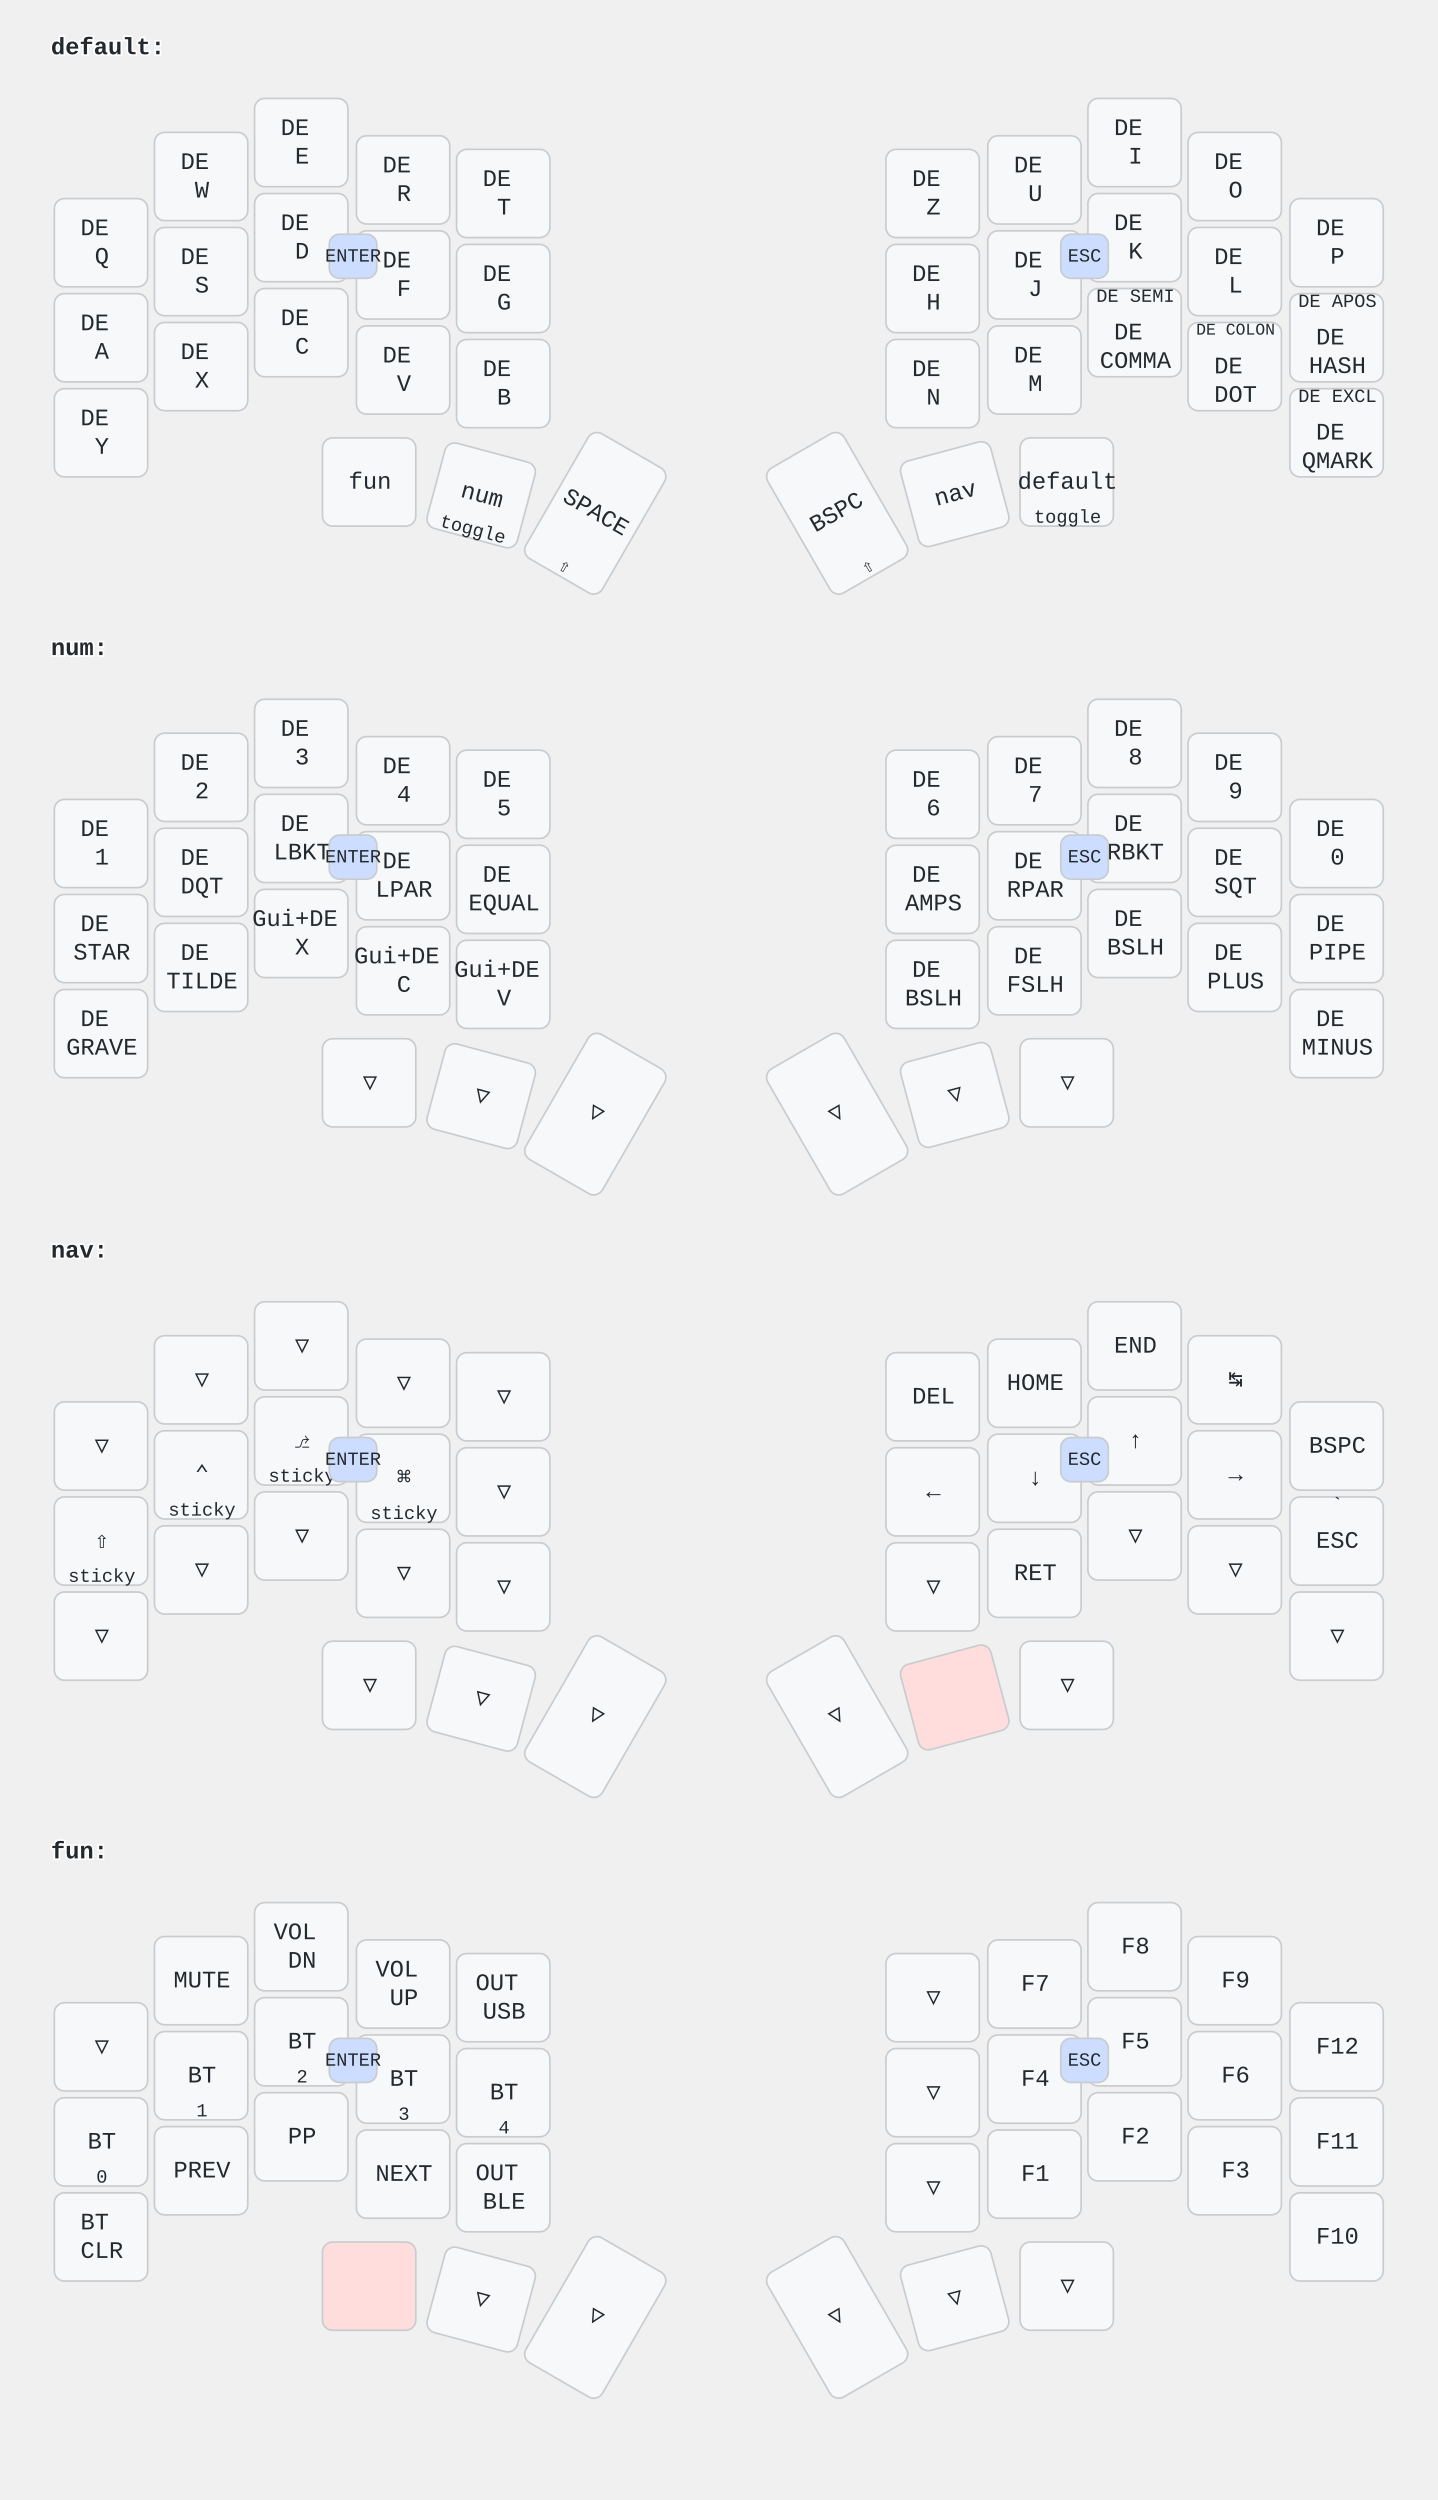
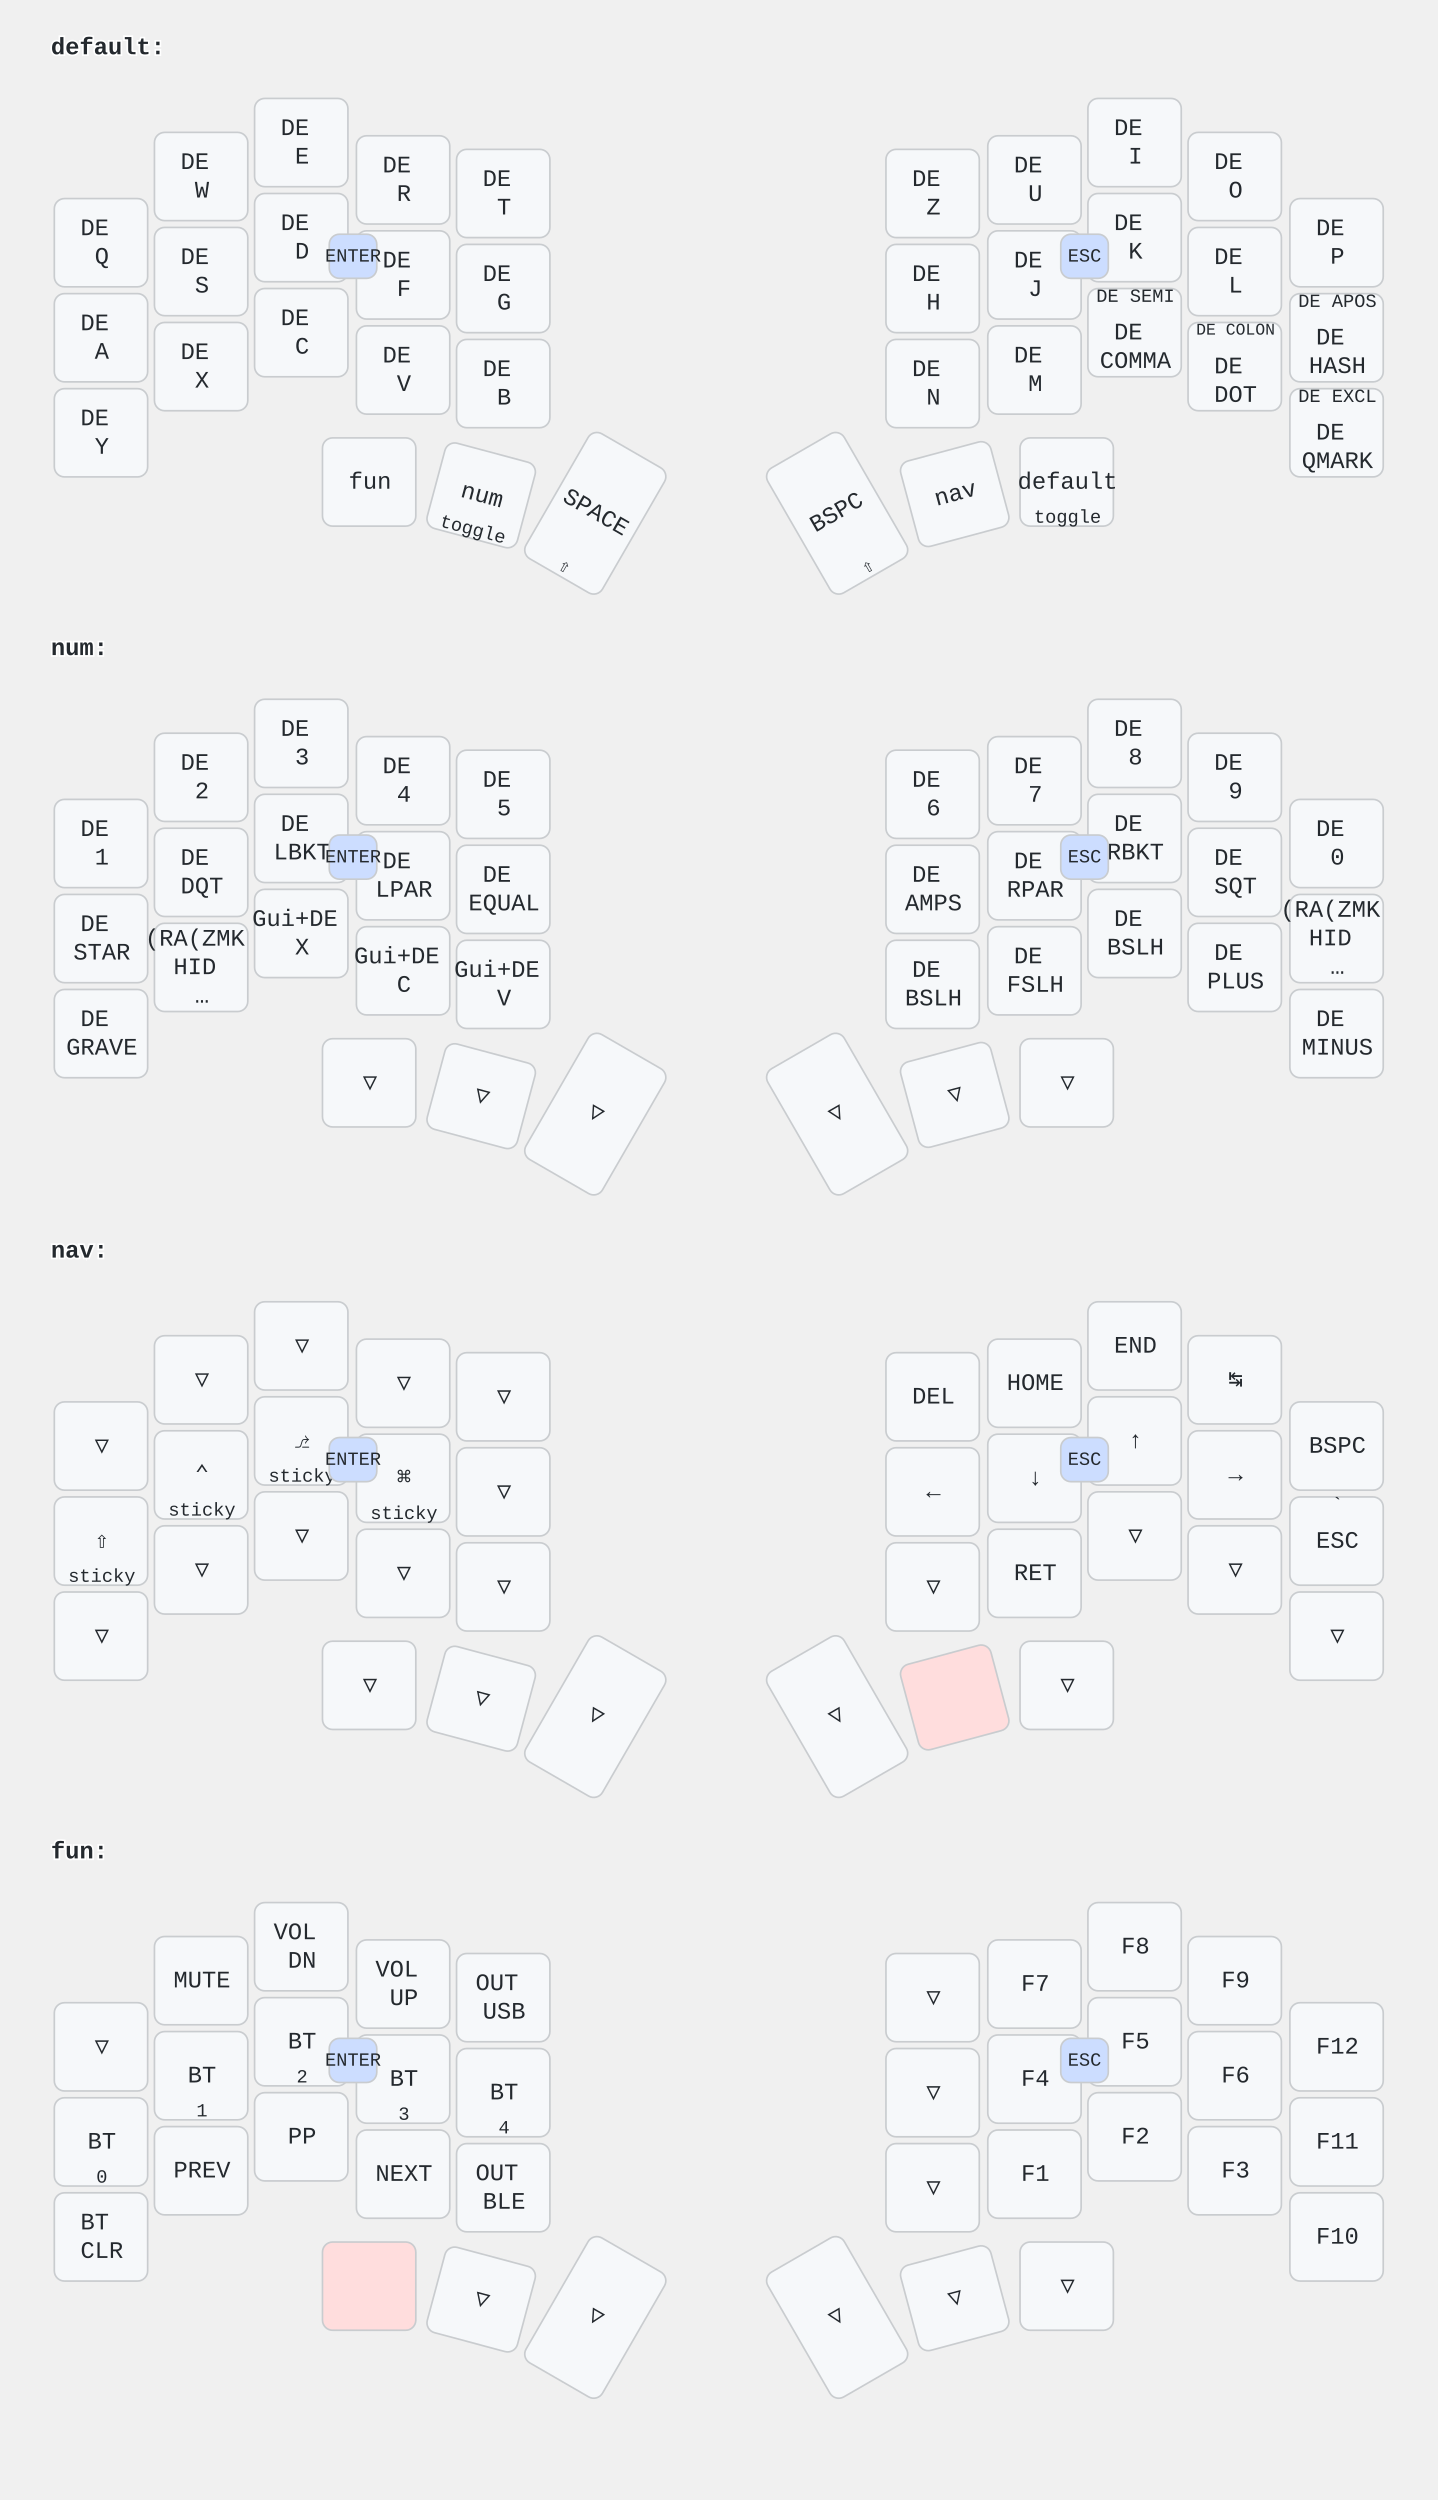
<svg xmlns="http://www.w3.org/2000/svg" width="847" height="1473" viewBox="0 0 847 1473" class="keymap">
  <style>/* font and background color specifications */
svg {
    font-family: SFMono-Regular,Consolas,Liberation Mono,Menlo,monospace;
    font-size: 14px;
    font-kerning: normal;
    text-rendering: optimizeLegibility;
    fill: #24292e;
}

/* default key styling */
rect {
    fill: #f6f8fa;
    stroke: #c9cccf;
    stroke-width: 1;
}

/* color accent for combo boxes */
rect.combo {
    fill: #cdf;
}

/* color accent for held keys */
rect.held, rect.combo.held {
    fill: #fdd;
}

/* color accent for ghost (optional) keys */
rect.ghost, rect.combo.ghost {
    fill: #ddd;
}

text {
    text-anchor: middle;
    dominant-baseline: middle;
}

/* styling for layer labels */
text.label {
    font-weight: bold;
    text-anchor: start;
    stroke: white;
    stroke-width: 2;
    paint-order: stroke;
}

/* styling for combo tap, and key hold/shifted label text */
text.combo, text.hold, text.shifted {
    font-size: 11px;
}

text.hold {
    text-anchor: middle;
    dominant-baseline: auto;
}

text.shifted {
    text-anchor: middle;
    dominant-baseline: hanging;
}

/* styling for hold/shifted label text in combo box */
text.combo.hold, text.combo.shifted {
    font-size: 8px;
}

/* styling for combo dendrons */
path {
    stroke-width: 1;
    stroke: gray;
    fill: none;
}
</style>
  <g transform="translate(30, 0)" class="layer-default">
    <text x="0" y="28" class="label" id="default">default:</text>
    <g transform="translate(0, 56)">
      <g transform="translate(30, 87)" class="key keypos-0">
        <rect rx="6" ry="6" x="-28" y="-26" width="55" height="52" class="key" />
        <text x="0" y="0" class="key tap">
          <tspan x="0" dy="-0.6em">DE</tspan>
          <tspan x="0" dy="1.2em">Q</tspan>
        </text>
      </g>
      <g transform="translate(89, 48)" class="key keypos-1">
        <rect rx="6" ry="6" x="-28" y="-26" width="55" height="52" class="key" />
        <text x="0" y="0" class="key tap">
          <tspan x="0" dy="-0.6em">DE</tspan>
          <tspan x="0" dy="1.2em">W</tspan>
        </text>
      </g>
      <g transform="translate(148, 28)" class="key keypos-2">
        <rect rx="6" ry="6" x="-28" y="-26" width="55" height="52" class="key" />
        <text x="0" y="0" class="key tap">
          <tspan x="0" dy="-0.6em">DE</tspan>
          <tspan x="0" dy="1.2em">E</tspan>
        </text>
      </g>
      <g transform="translate(208, 50)" class="key keypos-3">
        <rect rx="6" ry="6" x="-28" y="-26" width="55" height="52" class="key" />
        <text x="0" y="0" class="key tap">
          <tspan x="0" dy="-0.6em">DE</tspan>
          <tspan x="0" dy="1.2em">R</tspan>
        </text>
      </g>
      <g transform="translate(267, 58)" class="key keypos-4">
        <rect rx="6" ry="6" x="-28" y="-26" width="55" height="52" class="key" />
        <text x="0" y="0" class="key tap">
          <tspan x="0" dy="-0.6em">DE</tspan>
          <tspan x="0" dy="1.2em">T</tspan>
        </text>
      </g>
      <g transform="translate(520, 58)" class="key keypos-5">
        <rect rx="6" ry="6" x="-28" y="-26" width="55" height="52" class="key" />
        <text x="0" y="0" class="key tap">
          <tspan x="0" dy="-0.6em">DE</tspan>
          <tspan x="0" dy="1.2em">Z</tspan>
        </text>
      </g>
      <g transform="translate(580, 50)" class="key keypos-6">
        <rect rx="6" ry="6" x="-28" y="-26" width="55" height="52" class="key" />
        <text x="0" y="0" class="key tap">
          <tspan x="0" dy="-0.6em">DE</tspan>
          <tspan x="0" dy="1.2em">U</tspan>
        </text>
      </g>
      <g transform="translate(639, 28)" class="key keypos-7">
        <rect rx="6" ry="6" x="-28" y="-26" width="55" height="52" class="key" />
        <text x="0" y="0" class="key tap">
          <tspan x="0" dy="-0.6em">DE</tspan>
          <tspan x="0" dy="1.2em">I</tspan>
        </text>
      </g>
      <g transform="translate(698, 48)" class="key keypos-8">
        <rect rx="6" ry="6" x="-28" y="-26" width="55" height="52" class="key" />
        <text x="0" y="0" class="key tap">
          <tspan x="0" dy="-0.6em">DE</tspan>
          <tspan x="0" dy="1.2em">O</tspan>
        </text>
      </g>
      <g transform="translate(758, 87)" class="key keypos-9">
        <rect rx="6" ry="6" x="-28" y="-26" width="55" height="52" class="key" />
        <text x="0" y="0" class="key tap">
          <tspan x="0" dy="-0.6em">DE</tspan>
          <tspan x="0" dy="1.2em">P</tspan>
        </text>
      </g>
      <g transform="translate(30, 143)" class="key keypos-10">
        <rect rx="6" ry="6" x="-28" y="-26" width="55" height="52" class="key" />
        <text x="0" y="0" class="key tap">
          <tspan x="0" dy="-0.6em">DE</tspan>
          <tspan x="0" dy="1.2em">A</tspan>
        </text>
      </g>
      <g transform="translate(89, 104)" class="key keypos-11">
        <rect rx="6" ry="6" x="-28" y="-26" width="55" height="52" class="key" />
        <text x="0" y="0" class="key tap">
          <tspan x="0" dy="-0.6em">DE</tspan>
          <tspan x="0" dy="1.2em">S</tspan>
        </text>
      </g>
      <g transform="translate(148, 84)" class="key keypos-12">
        <rect rx="6" ry="6" x="-28" y="-26" width="55" height="52" class="key" />
        <text x="0" y="0" class="key tap">
          <tspan x="0" dy="-0.6em">DE</tspan>
          <tspan x="0" dy="1.2em">D</tspan>
        </text>
      </g>
      <g transform="translate(208, 106)" class="key keypos-13">
        <rect rx="6" ry="6" x="-28" y="-26" width="55" height="52" class="key" />
        <text x="0" y="0" class="key tap">
          <tspan x="0" dy="-0.6em">DE</tspan>
          <tspan x="0" dy="1.2em">F</tspan>
        </text>
      </g>
      <g transform="translate(267, 114)" class="key keypos-14">
        <rect rx="6" ry="6" x="-28" y="-26" width="55" height="52" class="key" />
        <text x="0" y="0" class="key tap">
          <tspan x="0" dy="-0.6em">DE</tspan>
          <tspan x="0" dy="1.2em">G</tspan>
        </text>
      </g>
      <g transform="translate(520, 114)" class="key keypos-15">
        <rect rx="6" ry="6" x="-28" y="-26" width="55" height="52" class="key" />
        <text x="0" y="0" class="key tap">
          <tspan x="0" dy="-0.6em">DE</tspan>
          <tspan x="0" dy="1.2em">H</tspan>
        </text>
      </g>
      <g transform="translate(580, 106)" class="key keypos-16">
        <rect rx="6" ry="6" x="-28" y="-26" width="55" height="52" class="key" />
        <text x="0" y="0" class="key tap">
          <tspan x="0" dy="-0.6em">DE</tspan>
          <tspan x="0" dy="1.2em">J</tspan>
        </text>
      </g>
      <g transform="translate(639, 84)" class="key keypos-17">
        <rect rx="6" ry="6" x="-28" y="-26" width="55" height="52" class="key" />
        <text x="0" y="0" class="key tap">
          <tspan x="0" dy="-0.6em">DE</tspan>
          <tspan x="0" dy="1.2em">K</tspan>
        </text>
      </g>
      <g transform="translate(698, 104)" class="key keypos-18">
        <rect rx="6" ry="6" x="-28" y="-26" width="55" height="52" class="key" />
        <text x="0" y="0" class="key tap">
          <tspan x="0" dy="-0.6em">DE</tspan>
          <tspan x="0" dy="1.2em">L</tspan>
        </text>
      </g>
      <g transform="translate(758, 143)" class="key keypos-19">
        <rect rx="6" ry="6" x="-28" y="-26" width="55" height="52" class="key" />
        <text x="0" y="0" class="key tap">
          <tspan x="0" dy="-0.0em">DE</tspan>
          <tspan x="0" dy="1.2em">HASH</tspan>
        </text>
        <text x="0" y="-24" class="key shifted">DE APOS</text>
      </g>
      <g transform="translate(30, 199)" class="key keypos-20">
        <rect rx="6" ry="6" x="-28" y="-26" width="55" height="52" class="key" />
        <text x="0" y="0" class="key tap">
          <tspan x="0" dy="-0.6em">DE</tspan>
          <tspan x="0" dy="1.2em">Y</tspan>
        </text>
      </g>
      <g transform="translate(89, 160)" class="key keypos-21">
        <rect rx="6" ry="6" x="-28" y="-26" width="55" height="52" class="key" />
        <text x="0" y="0" class="key tap">
          <tspan x="0" dy="-0.6em">DE</tspan>
          <tspan x="0" dy="1.2em">X</tspan>
        </text>
      </g>
      <g transform="translate(148, 140)" class="key keypos-22">
        <rect rx="6" ry="6" x="-28" y="-26" width="55" height="52" class="key" />
        <text x="0" y="0" class="key tap">
          <tspan x="0" dy="-0.6em">DE</tspan>
          <tspan x="0" dy="1.2em">C</tspan>
        </text>
      </g>
      <g transform="translate(208, 162)" class="key keypos-23">
        <rect rx="6" ry="6" x="-28" y="-26" width="55" height="52" class="key" />
        <text x="0" y="0" class="key tap">
          <tspan x="0" dy="-0.6em">DE</tspan>
          <tspan x="0" dy="1.2em">V</tspan>
        </text>
      </g>
      <g transform="translate(267, 170)" class="key keypos-24">
        <rect rx="6" ry="6" x="-28" y="-26" width="55" height="52" class="key" />
        <text x="0" y="0" class="key tap">
          <tspan x="0" dy="-0.6em">DE</tspan>
          <tspan x="0" dy="1.2em">B</tspan>
        </text>
      </g>
      <g transform="translate(520, 170)" class="key keypos-25">
        <rect rx="6" ry="6" x="-28" y="-26" width="55" height="52" class="key" />
        <text x="0" y="0" class="key tap">
          <tspan x="0" dy="-0.6em">DE</tspan>
          <tspan x="0" dy="1.2em">N</tspan>
        </text>
      </g>
      <g transform="translate(580, 162)" class="key keypos-26">
        <rect rx="6" ry="6" x="-28" y="-26" width="55" height="52" class="key" />
        <text x="0" y="0" class="key tap">
          <tspan x="0" dy="-0.6em">DE</tspan>
          <tspan x="0" dy="1.2em">M</tspan>
        </text>
      </g>
      <g transform="translate(639, 140)" class="key keypos-27">
        <rect rx="6" ry="6" x="-28" y="-26" width="55" height="52" class="key" />
        <text x="0" y="0" class="key tap">
          <tspan x="0" dy="-0.0em">DE</tspan>
          <tspan x="0" dy="1.2em">COMMA</tspan>
        </text>
        <text x="0" y="-24" class="key shifted">DE SEMI</text>
      </g>
      <g transform="translate(698, 160)" class="key keypos-28">
        <rect rx="6" ry="6" x="-28" y="-26" width="55" height="52" class="key" />
        <text x="0" y="0" class="key tap">
          <tspan x="0" dy="-0.0em">DE</tspan>
          <tspan x="0" dy="1.2em">DOT</tspan>
        </text>
        <text x="0" y="-24" class="key shifted">
          <tspan style="font-size: 88%">DE COLON</tspan>
        </text>
      </g>
      <g transform="translate(758, 199)" class="key keypos-29">
        <rect rx="6" ry="6" x="-28" y="-26" width="55" height="52" class="key" />
        <text x="0" y="0" class="key tap">
          <tspan x="0" dy="-0.0em">DE</tspan>
          <tspan x="0" dy="1.2em">QMARK</tspan>
        </text>
        <text x="0" y="-24" class="key shifted">DE EXCL</text>
      </g>
      <g transform="translate(188, 228)" class="key keypos-30">
        <rect rx="6" ry="6" x="-28" y="-26" width="55" height="52" class="key" />
        <a href="#fun">
          <text x="0" y="0" class="key tap layer-activator">fun</text>
        </a>
      </g>
      <g transform="translate(254, 236) rotate(15.0)" class="key keypos-31">
        <rect rx="6" ry="6" x="-28" y="-26" width="55" height="52" class="key" />
        <a href="#num">
          <text x="0" y="0" class="key tap layer-activator">num</text>
        </a>
        <text x="0" y="24" class="key hold">toggle</text>
      </g>
      <g transform="translate(321, 246) rotate(30.0)" class="key keypos-32">
        <rect rx="6" ry="6" x="-26" y="-42" width="52" height="85" class="key" />
        <text x="0" y="0" class="key tap">SPACE</text>
        <text x="0" y="40" class="key hold">⇧</text>
      </g>
      <g transform="translate(463, 246) rotate(-30.0)" class="key keypos-33">
        <rect rx="6" ry="6" x="-26" y="-42" width="52" height="85" class="key" />
        <text x="0" y="0" class="key tap">BSPC</text>
        <text x="0" y="40" class="key hold">⇧</text>
      </g>
      <g transform="translate(533, 235) rotate(-15.0)" class="key keypos-34">
        <rect rx="6" ry="6" x="-28" y="-26" width="55" height="52" class="key" />
        <a href="#nav">
          <text x="0" y="0" class="key tap layer-activator">nav</text>
        </a>
      </g>
      <g transform="translate(599, 228)" class="key keypos-35">
        <rect rx="6" ry="6" x="-28" y="-26" width="55" height="52" class="key" />
        <a href="#default">
          <text x="0" y="0" class="key tap layer-activator">default</text>
        </a>
        <text x="0" y="24" class="key hold">toggle</text>
      </g>
      <g class="combo combopos-0">
        <rect rx="6" ry="6" x="595" y="82" width="28" height="26" class="combo" />
        <text x="609" y="95" class="combo tap">ESC</text>
      </g>
      <g class="combo combopos-1">
        <rect rx="6" ry="6" x="164" y="82" width="28" height="26" class="combo" />
        <text x="178" y="95" class="combo tap">ENTER</text>
      </g>
    </g>
  </g>
  <g transform="translate(30, 354)" class="layer-num">
    <text x="0" y="28" class="label" id="num">num:</text>
    <g transform="translate(0, 56)">
      <g transform="translate(30, 87)" class="key keypos-0">
        <rect rx="6" ry="6" x="-28" y="-26" width="55" height="52" class="key" />
        <text x="0" y="0" class="key tap">
          <tspan x="0" dy="-0.6em">DE</tspan>
          <tspan x="0" dy="1.2em">1</tspan>
        </text>
      </g>
      <g transform="translate(89, 48)" class="key keypos-1">
        <rect rx="6" ry="6" x="-28" y="-26" width="55" height="52" class="key" />
        <text x="0" y="0" class="key tap">
          <tspan x="0" dy="-0.6em">DE</tspan>
          <tspan x="0" dy="1.2em">2</tspan>
        </text>
      </g>
      <g transform="translate(148, 28)" class="key keypos-2">
        <rect rx="6" ry="6" x="-28" y="-26" width="55" height="52" class="key" />
        <text x="0" y="0" class="key tap">
          <tspan x="0" dy="-0.6em">DE</tspan>
          <tspan x="0" dy="1.2em">3</tspan>
        </text>
      </g>
      <g transform="translate(208, 50)" class="key keypos-3">
        <rect rx="6" ry="6" x="-28" y="-26" width="55" height="52" class="key" />
        <text x="0" y="0" class="key tap">
          <tspan x="0" dy="-0.6em">DE</tspan>
          <tspan x="0" dy="1.2em">4</tspan>
        </text>
      </g>
      <g transform="translate(267, 58)" class="key keypos-4">
        <rect rx="6" ry="6" x="-28" y="-26" width="55" height="52" class="key" />
        <text x="0" y="0" class="key tap">
          <tspan x="0" dy="-0.6em">DE</tspan>
          <tspan x="0" dy="1.2em">5</tspan>
        </text>
      </g>
      <g transform="translate(520, 58)" class="key keypos-5">
        <rect rx="6" ry="6" x="-28" y="-26" width="55" height="52" class="key" />
        <text x="0" y="0" class="key tap">
          <tspan x="0" dy="-0.6em">DE</tspan>
          <tspan x="0" dy="1.2em">6</tspan>
        </text>
      </g>
      <g transform="translate(580, 50)" class="key keypos-6">
        <rect rx="6" ry="6" x="-28" y="-26" width="55" height="52" class="key" />
        <text x="0" y="0" class="key tap">
          <tspan x="0" dy="-0.6em">DE</tspan>
          <tspan x="0" dy="1.2em">7</tspan>
        </text>
      </g>
      <g transform="translate(639, 28)" class="key keypos-7">
        <rect rx="6" ry="6" x="-28" y="-26" width="55" height="52" class="key" />
        <text x="0" y="0" class="key tap">
          <tspan x="0" dy="-0.6em">DE</tspan>
          <tspan x="0" dy="1.2em">8</tspan>
        </text>
      </g>
      <g transform="translate(698, 48)" class="key keypos-8">
        <rect rx="6" ry="6" x="-28" y="-26" width="55" height="52" class="key" />
        <text x="0" y="0" class="key tap">
          <tspan x="0" dy="-0.6em">DE</tspan>
          <tspan x="0" dy="1.2em">9</tspan>
        </text>
      </g>
      <g transform="translate(758, 87)" class="key keypos-9">
        <rect rx="6" ry="6" x="-28" y="-26" width="55" height="52" class="key" />
        <text x="0" y="0" class="key tap">
          <tspan x="0" dy="-0.6em">DE</tspan>
          <tspan x="0" dy="1.2em">0</tspan>
        </text>
      </g>
      <g transform="translate(30, 143)" class="key keypos-10">
        <rect rx="6" ry="6" x="-28" y="-26" width="55" height="52" class="key" />
        <text x="0" y="0" class="key tap">
          <tspan x="0" dy="-0.6em">DE</tspan>
          <tspan x="0" dy="1.2em">STAR</tspan>
        </text>
      </g>
      <g transform="translate(89, 104)" class="key keypos-11">
        <rect rx="6" ry="6" x="-28" y="-26" width="55" height="52" class="key" />
        <text x="0" y="0" class="key tap">
          <tspan x="0" dy="-0.6em">DE</tspan>
          <tspan x="0" dy="1.2em">DQT</tspan>
        </text>
      </g>
      <g transform="translate(148, 84)" class="key keypos-12">
        <rect rx="6" ry="6" x="-28" y="-26" width="55" height="52" class="key" />
        <text x="0" y="0" class="key tap">
          <tspan x="0" dy="-0.6em">DE</tspan>
          <tspan x="0" dy="1.2em">LBKT</tspan>
        </text>
      </g>
      <g transform="translate(208, 106)" class="key keypos-13">
        <rect rx="6" ry="6" x="-28" y="-26" width="55" height="52" class="key" />
        <text x="0" y="0" class="key tap">
          <tspan x="0" dy="-0.6em">DE</tspan>
          <tspan x="0" dy="1.2em">LPAR</tspan>
        </text>
      </g>
      <g transform="translate(267, 114)" class="key keypos-14">
        <rect rx="6" ry="6" x="-28" y="-26" width="55" height="52" class="key" />
        <text x="0" y="0" class="key tap">
          <tspan x="0" dy="-0.6em">DE</tspan>
          <tspan x="0" dy="1.2em">EQUAL</tspan>
        </text>
      </g>
      <g transform="translate(520, 114)" class="key keypos-15">
        <rect rx="6" ry="6" x="-28" y="-26" width="55" height="52" class="key" />
        <text x="0" y="0" class="key tap">
          <tspan x="0" dy="-0.6em">DE</tspan>
          <tspan x="0" dy="1.2em">AMPS</tspan>
        </text>
      </g>
      <g transform="translate(580, 106)" class="key keypos-16">
        <rect rx="6" ry="6" x="-28" y="-26" width="55" height="52" class="key" />
        <text x="0" y="0" class="key tap">
          <tspan x="0" dy="-0.6em">DE</tspan>
          <tspan x="0" dy="1.2em">RPAR</tspan>
        </text>
      </g>
      <g transform="translate(639, 84)" class="key keypos-17">
        <rect rx="6" ry="6" x="-28" y="-26" width="55" height="52" class="key" />
        <text x="0" y="0" class="key tap">
          <tspan x="0" dy="-0.6em">DE</tspan>
          <tspan x="0" dy="1.2em">RBKT</tspan>
        </text>
      </g>
      <g transform="translate(698, 104)" class="key keypos-18">
        <rect rx="6" ry="6" x="-28" y="-26" width="55" height="52" class="key" />
        <text x="0" y="0" class="key tap">
          <tspan x="0" dy="-0.6em">DE</tspan>
          <tspan x="0" dy="1.2em">SQT</tspan>
        </text>
      </g>
      <g transform="translate(758, 143)" class="key keypos-19">
        <rect rx="6" ry="6" x="-28" y="-26" width="55" height="52" class="key" />
        <text x="0" y="0" class="key tap">
-           <tspan x="0" dy="-0.6em">DE</tspan>
-           <tspan x="0" dy="1.2em">PIPE</tspan>
+           <tspan x="0" dy="-1.2em">(RA(ZMK</tspan>
+           <tspan x="0" dy="1.2em">HID</tspan>
+           <tspan x="0" dy="1.2em">…</tspan>
        </text>
      </g>
      <g transform="translate(30, 199)" class="key keypos-20">
        <rect rx="6" ry="6" x="-28" y="-26" width="55" height="52" class="key" />
        <text x="0" y="0" class="key tap">
          <tspan x="0" dy="-0.6em">DE</tspan>
          <tspan x="0" dy="1.2em">GRAVE</tspan>
        </text>
      </g>
      <g transform="translate(89, 160)" class="key keypos-21">
        <rect rx="6" ry="6" x="-28" y="-26" width="55" height="52" class="key" />
        <text x="0" y="0" class="key tap">
-           <tspan x="0" dy="-0.6em">DE</tspan>
-           <tspan x="0" dy="1.2em">TILDE</tspan>
+           <tspan x="0" dy="-1.2em">(RA(ZMK</tspan>
+           <tspan x="0" dy="1.2em">HID</tspan>
+           <tspan x="0" dy="1.2em">…</tspan>
        </text>
      </g>
      <g transform="translate(148, 140)" class="key keypos-22">
        <rect rx="6" ry="6" x="-28" y="-26" width="55" height="52" class="key" />
        <text x="0" y="0" class="key tap">
          <tspan x="0" dy="-0.6em">Gui+DE</tspan>
          <tspan x="0" dy="1.2em">X</tspan>
        </text>
      </g>
      <g transform="translate(208, 162)" class="key keypos-23">
        <rect rx="6" ry="6" x="-28" y="-26" width="55" height="52" class="key" />
        <text x="0" y="0" class="key tap">
          <tspan x="0" dy="-0.6em">Gui+DE</tspan>
          <tspan x="0" dy="1.2em">C</tspan>
        </text>
      </g>
      <g transform="translate(267, 170)" class="key keypos-24">
        <rect rx="6" ry="6" x="-28" y="-26" width="55" height="52" class="key" />
        <text x="0" y="0" class="key tap">
          <tspan x="0" dy="-0.6em">Gui+DE</tspan>
          <tspan x="0" dy="1.2em">V</tspan>
        </text>
      </g>
      <g transform="translate(520, 170)" class="key keypos-25">
        <rect rx="6" ry="6" x="-28" y="-26" width="55" height="52" class="key" />
        <text x="0" y="0" class="key tap">
          <tspan x="0" dy="-0.6em">DE</tspan>
          <tspan x="0" dy="1.2em">BSLH</tspan>
        </text>
      </g>
      <g transform="translate(580, 162)" class="key keypos-26">
        <rect rx="6" ry="6" x="-28" y="-26" width="55" height="52" class="key" />
        <text x="0" y="0" class="key tap">
          <tspan x="0" dy="-0.6em">DE</tspan>
          <tspan x="0" dy="1.2em">FSLH</tspan>
        </text>
      </g>
      <g transform="translate(639, 140)" class="key keypos-27">
        <rect rx="6" ry="6" x="-28" y="-26" width="55" height="52" class="key" />
        <text x="0" y="0" class="key tap">
          <tspan x="0" dy="-0.6em">DE</tspan>
          <tspan x="0" dy="1.2em">BSLH</tspan>
        </text>
      </g>
      <g transform="translate(698, 160)" class="key keypos-28">
        <rect rx="6" ry="6" x="-28" y="-26" width="55" height="52" class="key" />
        <text x="0" y="0" class="key tap">
          <tspan x="0" dy="-0.6em">DE</tspan>
          <tspan x="0" dy="1.2em">PLUS</tspan>
        </text>
      </g>
      <g transform="translate(758, 199)" class="key keypos-29">
        <rect rx="6" ry="6" x="-28" y="-26" width="55" height="52" class="key" />
        <text x="0" y="0" class="key tap">
          <tspan x="0" dy="-0.6em">DE</tspan>
          <tspan x="0" dy="1.2em">MINUS</tspan>
        </text>
      </g>
      <g transform="translate(188, 228)" class="key trans keypos-30">
        <rect rx="6" ry="6" x="-28" y="-26" width="55" height="52" class="key trans" />
        <text x="0" y="0" class="key trans tap">▽</text>
      </g>
      <g transform="translate(254, 236) rotate(15.0)" class="key trans keypos-31">
        <rect rx="6" ry="6" x="-28" y="-26" width="55" height="52" class="key trans" />
        <text x="0" y="0" class="key trans tap">▽</text>
      </g>
      <g transform="translate(321, 246) rotate(30.0)" class="key trans keypos-32">
        <rect rx="6" ry="6" x="-26" y="-42" width="52" height="85" class="key trans" />
        <text x="0" y="0" class="key trans tap">▽</text>
      </g>
      <g transform="translate(463, 246) rotate(-30.0)" class="key trans keypos-33">
        <rect rx="6" ry="6" x="-26" y="-42" width="52" height="85" class="key trans" />
        <text x="0" y="0" class="key trans tap">▽</text>
      </g>
      <g transform="translate(533, 235) rotate(-15.0)" class="key trans keypos-34">
        <rect rx="6" ry="6" x="-28" y="-26" width="55" height="52" class="key trans" />
        <text x="0" y="0" class="key trans tap">▽</text>
      </g>
      <g transform="translate(599, 228)" class="key trans keypos-35">
        <rect rx="6" ry="6" x="-28" y="-26" width="55" height="52" class="key trans" />
        <text x="0" y="0" class="key trans tap">▽</text>
      </g>
      <g class="combo combopos-0">
        <rect rx="6" ry="6" x="595" y="82" width="28" height="26" class="combo" />
        <text x="609" y="95" class="combo tap">ESC</text>
      </g>
      <g class="combo combopos-1">
        <rect rx="6" ry="6" x="164" y="82" width="28" height="26" class="combo" />
        <text x="178" y="95" class="combo tap">ENTER</text>
      </g>
    </g>
  </g>
  <g transform="translate(30, 709)" class="layer-nav">
    <text x="0" y="28" class="label" id="nav">nav:</text>
    <g transform="translate(0, 56)">
      <g transform="translate(30, 87)" class="key trans keypos-0">
        <rect rx="6" ry="6" x="-28" y="-26" width="55" height="52" class="key trans" />
        <text x="0" y="0" class="key trans tap">▽</text>
      </g>
      <g transform="translate(89, 48)" class="key trans keypos-1">
        <rect rx="6" ry="6" x="-28" y="-26" width="55" height="52" class="key trans" />
        <text x="0" y="0" class="key trans tap">▽</text>
      </g>
      <g transform="translate(148, 28)" class="key trans keypos-2">
        <rect rx="6" ry="6" x="-28" y="-26" width="55" height="52" class="key trans" />
        <text x="0" y="0" class="key trans tap">▽</text>
      </g>
      <g transform="translate(208, 50)" class="key trans keypos-3">
        <rect rx="6" ry="6" x="-28" y="-26" width="55" height="52" class="key trans" />
        <text x="0" y="0" class="key trans tap">▽</text>
      </g>
      <g transform="translate(267, 58)" class="key trans keypos-4">
        <rect rx="6" ry="6" x="-28" y="-26" width="55" height="52" class="key trans" />
        <text x="0" y="0" class="key trans tap">▽</text>
      </g>
      <g transform="translate(520, 58)" class="key keypos-5">
        <rect rx="6" ry="6" x="-28" y="-26" width="55" height="52" class="key" />
        <text x="0" y="0" class="key tap">DEL</text>
      </g>
      <g transform="translate(580, 50)" class="key keypos-6">
        <rect rx="6" ry="6" x="-28" y="-26" width="55" height="52" class="key" />
        <text x="0" y="0" class="key tap">HOME</text>
      </g>
      <g transform="translate(639, 28)" class="key keypos-7">
        <rect rx="6" ry="6" x="-28" y="-26" width="55" height="52" class="key" />
        <text x="0" y="0" class="key tap">END</text>
      </g>
      <g transform="translate(698, 48)" class="key keypos-8">
        <rect rx="6" ry="6" x="-28" y="-26" width="55" height="52" class="key" />
        <text x="0" y="0" class="key tap">↹</text>
      </g>
      <g transform="translate(758, 87)" class="key keypos-9">
        <rect rx="6" ry="6" x="-28" y="-26" width="55" height="52" class="key" />
        <text x="0" y="0" class="key tap">BSPC</text>
      </g>
      <g transform="translate(30, 143)" class="key keypos-10">
        <rect rx="6" ry="6" x="-28" y="-26" width="55" height="52" class="key" />
        <text x="0" y="0" class="key tap">⇧</text>
        <text x="0" y="24" class="key hold">sticky</text>
      </g>
      <g transform="translate(89, 104)" class="key keypos-11">
        <rect rx="6" ry="6" x="-28" y="-26" width="55" height="52" class="key" />
        <text x="0" y="0" class="key tap">⌃</text>
        <text x="0" y="24" class="key hold">sticky</text>
      </g>
      <g transform="translate(148, 84)" class="key keypos-12">
        <rect rx="6" ry="6" x="-28" y="-26" width="55" height="52" class="key" />
        <text x="0" y="0" class="key tap">⎇</text>
        <text x="0" y="24" class="key hold">sticky</text>
      </g>
      <g transform="translate(208, 106)" class="key keypos-13">
        <rect rx="6" ry="6" x="-28" y="-26" width="55" height="52" class="key" />
        <text x="0" y="0" class="key tap">⌘</text>
        <text x="0" y="24" class="key hold">sticky</text>
      </g>
      <g transform="translate(267, 114)" class="key trans keypos-14">
        <rect rx="6" ry="6" x="-28" y="-26" width="55" height="52" class="key trans" />
        <text x="0" y="0" class="key trans tap">▽</text>
      </g>
      <g transform="translate(520, 114)" class="key keypos-15">
        <rect rx="6" ry="6" x="-28" y="-26" width="55" height="52" class="key" />
        <text x="0" y="0" class="key tap">←</text>
      </g>
      <g transform="translate(580, 106)" class="key keypos-16">
        <rect rx="6" ry="6" x="-28" y="-26" width="55" height="52" class="key" />
        <text x="0" y="0" class="key tap">↓</text>
      </g>
      <g transform="translate(639, 84)" class="key keypos-17">
        <rect rx="6" ry="6" x="-28" y="-26" width="55" height="52" class="key" />
        <text x="0" y="0" class="key tap">↑</text>
      </g>
      <g transform="translate(698, 104)" class="key keypos-18">
        <rect rx="6" ry="6" x="-28" y="-26" width="55" height="52" class="key" />
        <text x="0" y="0" class="key tap">→</text>
      </g>
      <g transform="translate(758, 143)" class="key keypos-19">
        <rect rx="6" ry="6" x="-28" y="-26" width="55" height="52" class="key" />
        <text x="0" y="0" class="key tap">ESC</text>
        <text x="0" y="-24" class="key shifted">`</text>
      </g>
      <g transform="translate(30, 199)" class="key trans keypos-20">
        <rect rx="6" ry="6" x="-28" y="-26" width="55" height="52" class="key trans" />
        <text x="0" y="0" class="key trans tap">▽</text>
      </g>
      <g transform="translate(89, 160)" class="key trans keypos-21">
        <rect rx="6" ry="6" x="-28" y="-26" width="55" height="52" class="key trans" />
        <text x="0" y="0" class="key trans tap">▽</text>
      </g>
      <g transform="translate(148, 140)" class="key trans keypos-22">
        <rect rx="6" ry="6" x="-28" y="-26" width="55" height="52" class="key trans" />
        <text x="0" y="0" class="key trans tap">▽</text>
      </g>
      <g transform="translate(208, 162)" class="key trans keypos-23">
        <rect rx="6" ry="6" x="-28" y="-26" width="55" height="52" class="key trans" />
        <text x="0" y="0" class="key trans tap">▽</text>
      </g>
      <g transform="translate(267, 170)" class="key trans keypos-24">
        <rect rx="6" ry="6" x="-28" y="-26" width="55" height="52" class="key trans" />
        <text x="0" y="0" class="key trans tap">▽</text>
      </g>
      <g transform="translate(520, 170)" class="key trans keypos-25">
        <rect rx="6" ry="6" x="-28" y="-26" width="55" height="52" class="key trans" />
        <text x="0" y="0" class="key trans tap">▽</text>
      </g>
      <g transform="translate(580, 162)" class="key keypos-26">
        <rect rx="6" ry="6" x="-28" y="-26" width="55" height="52" class="key" />
        <text x="0" y="0" class="key tap">RET</text>
      </g>
      <g transform="translate(639, 140)" class="key trans keypos-27">
        <rect rx="6" ry="6" x="-28" y="-26" width="55" height="52" class="key trans" />
        <text x="0" y="0" class="key trans tap">▽</text>
      </g>
      <g transform="translate(698, 160)" class="key trans keypos-28">
        <rect rx="6" ry="6" x="-28" y="-26" width="55" height="52" class="key trans" />
        <text x="0" y="0" class="key trans tap">▽</text>
      </g>
      <g transform="translate(758, 199)" class="key trans keypos-29">
        <rect rx="6" ry="6" x="-28" y="-26" width="55" height="52" class="key trans" />
        <text x="0" y="0" class="key trans tap">▽</text>
      </g>
      <g transform="translate(188, 228)" class="key trans keypos-30">
        <rect rx="6" ry="6" x="-28" y="-26" width="55" height="52" class="key trans" />
        <text x="0" y="0" class="key trans tap">▽</text>
      </g>
      <g transform="translate(254, 236) rotate(15.0)" class="key trans keypos-31">
        <rect rx="6" ry="6" x="-28" y="-26" width="55" height="52" class="key trans" />
        <text x="0" y="0" class="key trans tap">▽</text>
      </g>
      <g transform="translate(321, 246) rotate(30.0)" class="key trans keypos-32">
        <rect rx="6" ry="6" x="-26" y="-42" width="52" height="85" class="key trans" />
        <text x="0" y="0" class="key trans tap">▽</text>
      </g>
      <g transform="translate(463, 246) rotate(-30.0)" class="key trans keypos-33">
        <rect rx="6" ry="6" x="-26" y="-42" width="52" height="85" class="key trans" />
        <text x="0" y="0" class="key trans tap">▽</text>
      </g>
      <g transform="translate(533, 235) rotate(-15.0)" class="key held keypos-34">
        <rect rx="6" ry="6" x="-28" y="-26" width="55" height="52" class="key held" />
      </g>
      <g transform="translate(599, 228)" class="key trans keypos-35">
        <rect rx="6" ry="6" x="-28" y="-26" width="55" height="52" class="key trans" />
        <text x="0" y="0" class="key trans tap">▽</text>
      </g>
      <g class="combo combopos-0">
        <rect rx="6" ry="6" x="595" y="82" width="28" height="26" class="combo" />
        <text x="609" y="95" class="combo tap">ESC</text>
      </g>
      <g class="combo combopos-1">
        <rect rx="6" ry="6" x="164" y="82" width="28" height="26" class="combo" />
        <text x="178" y="95" class="combo tap">ENTER</text>
      </g>
    </g>
  </g>
  <g transform="translate(30, 1063)" class="layer-fun">
    <text x="0" y="28" class="label" id="fun">fun:</text>
    <g transform="translate(0, 56)">
      <g transform="translate(30, 87)" class="key trans keypos-0">
        <rect rx="6" ry="6" x="-28" y="-26" width="55" height="52" class="key trans" />
        <text x="0" y="0" class="key trans tap">▽</text>
      </g>
      <g transform="translate(89, 48)" class="key keypos-1">
        <rect rx="6" ry="6" x="-28" y="-26" width="55" height="52" class="key" />
        <text x="0" y="0" class="key tap">MUTE</text>
      </g>
      <g transform="translate(148, 28)" class="key keypos-2">
        <rect rx="6" ry="6" x="-28" y="-26" width="55" height="52" class="key" />
        <text x="0" y="0" class="key tap">
          <tspan x="0" dy="-0.6em">VOL</tspan>
          <tspan x="0" dy="1.2em">DN</tspan>
        </text>
      </g>
      <g transform="translate(208, 50)" class="key keypos-3">
        <rect rx="6" ry="6" x="-28" y="-26" width="55" height="52" class="key" />
        <text x="0" y="0" class="key tap">
          <tspan x="0" dy="-0.6em">VOL</tspan>
          <tspan x="0" dy="1.2em">UP</tspan>
        </text>
      </g>
      <g transform="translate(267, 58)" class="key keypos-4">
        <rect rx="6" ry="6" x="-28" y="-26" width="55" height="52" class="key" />
        <text x="0" y="0" class="key tap">
          <tspan x="0" dy="-0.6em">OUT</tspan>
          <tspan x="0" dy="1.2em">USB</tspan>
        </text>
      </g>
      <g transform="translate(520, 58)" class="key trans keypos-5">
        <rect rx="6" ry="6" x="-28" y="-26" width="55" height="52" class="key trans" />
        <text x="0" y="0" class="key trans tap">▽</text>
      </g>
      <g transform="translate(580, 50)" class="key keypos-6">
        <rect rx="6" ry="6" x="-28" y="-26" width="55" height="52" class="key" />
        <text x="0" y="0" class="key tap">F7</text>
      </g>
      <g transform="translate(639, 28)" class="key keypos-7">
        <rect rx="6" ry="6" x="-28" y="-26" width="55" height="52" class="key" />
        <text x="0" y="0" class="key tap">F8</text>
      </g>
      <g transform="translate(698, 48)" class="key keypos-8">
        <rect rx="6" ry="6" x="-28" y="-26" width="55" height="52" class="key" />
        <text x="0" y="0" class="key tap">F9</text>
      </g>
      <g transform="translate(758, 87)" class="key keypos-9">
        <rect rx="6" ry="6" x="-28" y="-26" width="55" height="52" class="key" />
        <text x="0" y="0" class="key tap">F12</text>
      </g>
      <g transform="translate(30, 143)" class="key keypos-10">
        <rect rx="6" ry="6" x="-28" y="-26" width="55" height="52" class="key" />
        <text x="0" y="0" class="key tap">BT</text>
        <text x="0" y="24" class="key hold">0</text>
      </g>
      <g transform="translate(89, 104)" class="key keypos-11">
        <rect rx="6" ry="6" x="-28" y="-26" width="55" height="52" class="key" />
        <text x="0" y="0" class="key tap">BT</text>
        <text x="0" y="24" class="key hold">1</text>
      </g>
      <g transform="translate(148, 84)" class="key keypos-12">
        <rect rx="6" ry="6" x="-28" y="-26" width="55" height="52" class="key" />
        <text x="0" y="0" class="key tap">BT</text>
        <text x="0" y="24" class="key hold">2</text>
      </g>
      <g transform="translate(208, 106)" class="key keypos-13">
        <rect rx="6" ry="6" x="-28" y="-26" width="55" height="52" class="key" />
        <text x="0" y="0" class="key tap">BT</text>
        <text x="0" y="24" class="key hold">3</text>
      </g>
      <g transform="translate(267, 114)" class="key keypos-14">
        <rect rx="6" ry="6" x="-28" y="-26" width="55" height="52" class="key" />
        <text x="0" y="0" class="key tap">BT</text>
        <text x="0" y="24" class="key hold">4</text>
      </g>
      <g transform="translate(520, 114)" class="key trans keypos-15">
        <rect rx="6" ry="6" x="-28" y="-26" width="55" height="52" class="key trans" />
        <text x="0" y="0" class="key trans tap">▽</text>
      </g>
      <g transform="translate(580, 106)" class="key keypos-16">
        <rect rx="6" ry="6" x="-28" y="-26" width="55" height="52" class="key" />
        <text x="0" y="0" class="key tap">F4</text>
      </g>
      <g transform="translate(639, 84)" class="key keypos-17">
        <rect rx="6" ry="6" x="-28" y="-26" width="55" height="52" class="key" />
        <text x="0" y="0" class="key tap">F5</text>
      </g>
      <g transform="translate(698, 104)" class="key keypos-18">
        <rect rx="6" ry="6" x="-28" y="-26" width="55" height="52" class="key" />
        <text x="0" y="0" class="key tap">F6</text>
      </g>
      <g transform="translate(758, 143)" class="key keypos-19">
        <rect rx="6" ry="6" x="-28" y="-26" width="55" height="52" class="key" />
        <text x="0" y="0" class="key tap">F11</text>
      </g>
      <g transform="translate(30, 199)" class="key keypos-20">
        <rect rx="6" ry="6" x="-28" y="-26" width="55" height="52" class="key" />
        <text x="0" y="0" class="key tap">
          <tspan x="0" dy="-0.6em">BT</tspan>
          <tspan x="0" dy="1.2em">CLR</tspan>
        </text>
      </g>
      <g transform="translate(89, 160)" class="key keypos-21">
        <rect rx="6" ry="6" x="-28" y="-26" width="55" height="52" class="key" />
        <text x="0" y="0" class="key tap">PREV</text>
      </g>
      <g transform="translate(148, 140)" class="key keypos-22">
        <rect rx="6" ry="6" x="-28" y="-26" width="55" height="52" class="key" />
        <text x="0" y="0" class="key tap">PP</text>
      </g>
      <g transform="translate(208, 162)" class="key keypos-23">
        <rect rx="6" ry="6" x="-28" y="-26" width="55" height="52" class="key" />
        <text x="0" y="0" class="key tap">NEXT</text>
      </g>
      <g transform="translate(267, 170)" class="key keypos-24">
        <rect rx="6" ry="6" x="-28" y="-26" width="55" height="52" class="key" />
        <text x="0" y="0" class="key tap">
          <tspan x="0" dy="-0.6em">OUT</tspan>
          <tspan x="0" dy="1.2em">BLE</tspan>
        </text>
      </g>
      <g transform="translate(520, 170)" class="key trans keypos-25">
        <rect rx="6" ry="6" x="-28" y="-26" width="55" height="52" class="key trans" />
        <text x="0" y="0" class="key trans tap">▽</text>
      </g>
      <g transform="translate(580, 162)" class="key keypos-26">
        <rect rx="6" ry="6" x="-28" y="-26" width="55" height="52" class="key" />
        <text x="0" y="0" class="key tap">F1</text>
      </g>
      <g transform="translate(639, 140)" class="key keypos-27">
        <rect rx="6" ry="6" x="-28" y="-26" width="55" height="52" class="key" />
        <text x="0" y="0" class="key tap">F2</text>
      </g>
      <g transform="translate(698, 160)" class="key keypos-28">
        <rect rx="6" ry="6" x="-28" y="-26" width="55" height="52" class="key" />
        <text x="0" y="0" class="key tap">F3</text>
      </g>
      <g transform="translate(758, 199)" class="key keypos-29">
        <rect rx="6" ry="6" x="-28" y="-26" width="55" height="52" class="key" />
        <text x="0" y="0" class="key tap">F10</text>
      </g>
      <g transform="translate(188, 228)" class="key held keypos-30">
        <rect rx="6" ry="6" x="-28" y="-26" width="55" height="52" class="key held" />
      </g>
      <g transform="translate(254, 236) rotate(15.0)" class="key trans keypos-31">
        <rect rx="6" ry="6" x="-28" y="-26" width="55" height="52" class="key trans" />
        <text x="0" y="0" class="key trans tap">▽</text>
      </g>
      <g transform="translate(321, 246) rotate(30.0)" class="key trans keypos-32">
        <rect rx="6" ry="6" x="-26" y="-42" width="52" height="85" class="key trans" />
        <text x="0" y="0" class="key trans tap">▽</text>
      </g>
      <g transform="translate(463, 246) rotate(-30.0)" class="key trans keypos-33">
        <rect rx="6" ry="6" x="-26" y="-42" width="52" height="85" class="key trans" />
        <text x="0" y="0" class="key trans tap">▽</text>
      </g>
      <g transform="translate(533, 235) rotate(-15.0)" class="key trans keypos-34">
        <rect rx="6" ry="6" x="-28" y="-26" width="55" height="52" class="key trans" />
        <text x="0" y="0" class="key trans tap">▽</text>
      </g>
      <g transform="translate(599, 228)" class="key trans keypos-35">
        <rect rx="6" ry="6" x="-28" y="-26" width="55" height="52" class="key trans" />
        <text x="0" y="0" class="key trans tap">▽</text>
      </g>
      <g class="combo combopos-0">
        <rect rx="6" ry="6" x="595" y="82" width="28" height="26" class="combo" />
        <text x="609" y="95" class="combo tap">ESC</text>
      </g>
      <g class="combo combopos-1">
        <rect rx="6" ry="6" x="164" y="82" width="28" height="26" class="combo" />
        <text x="178" y="95" class="combo tap">ENTER</text>
      </g>
    </g>
  </g>
</svg>
